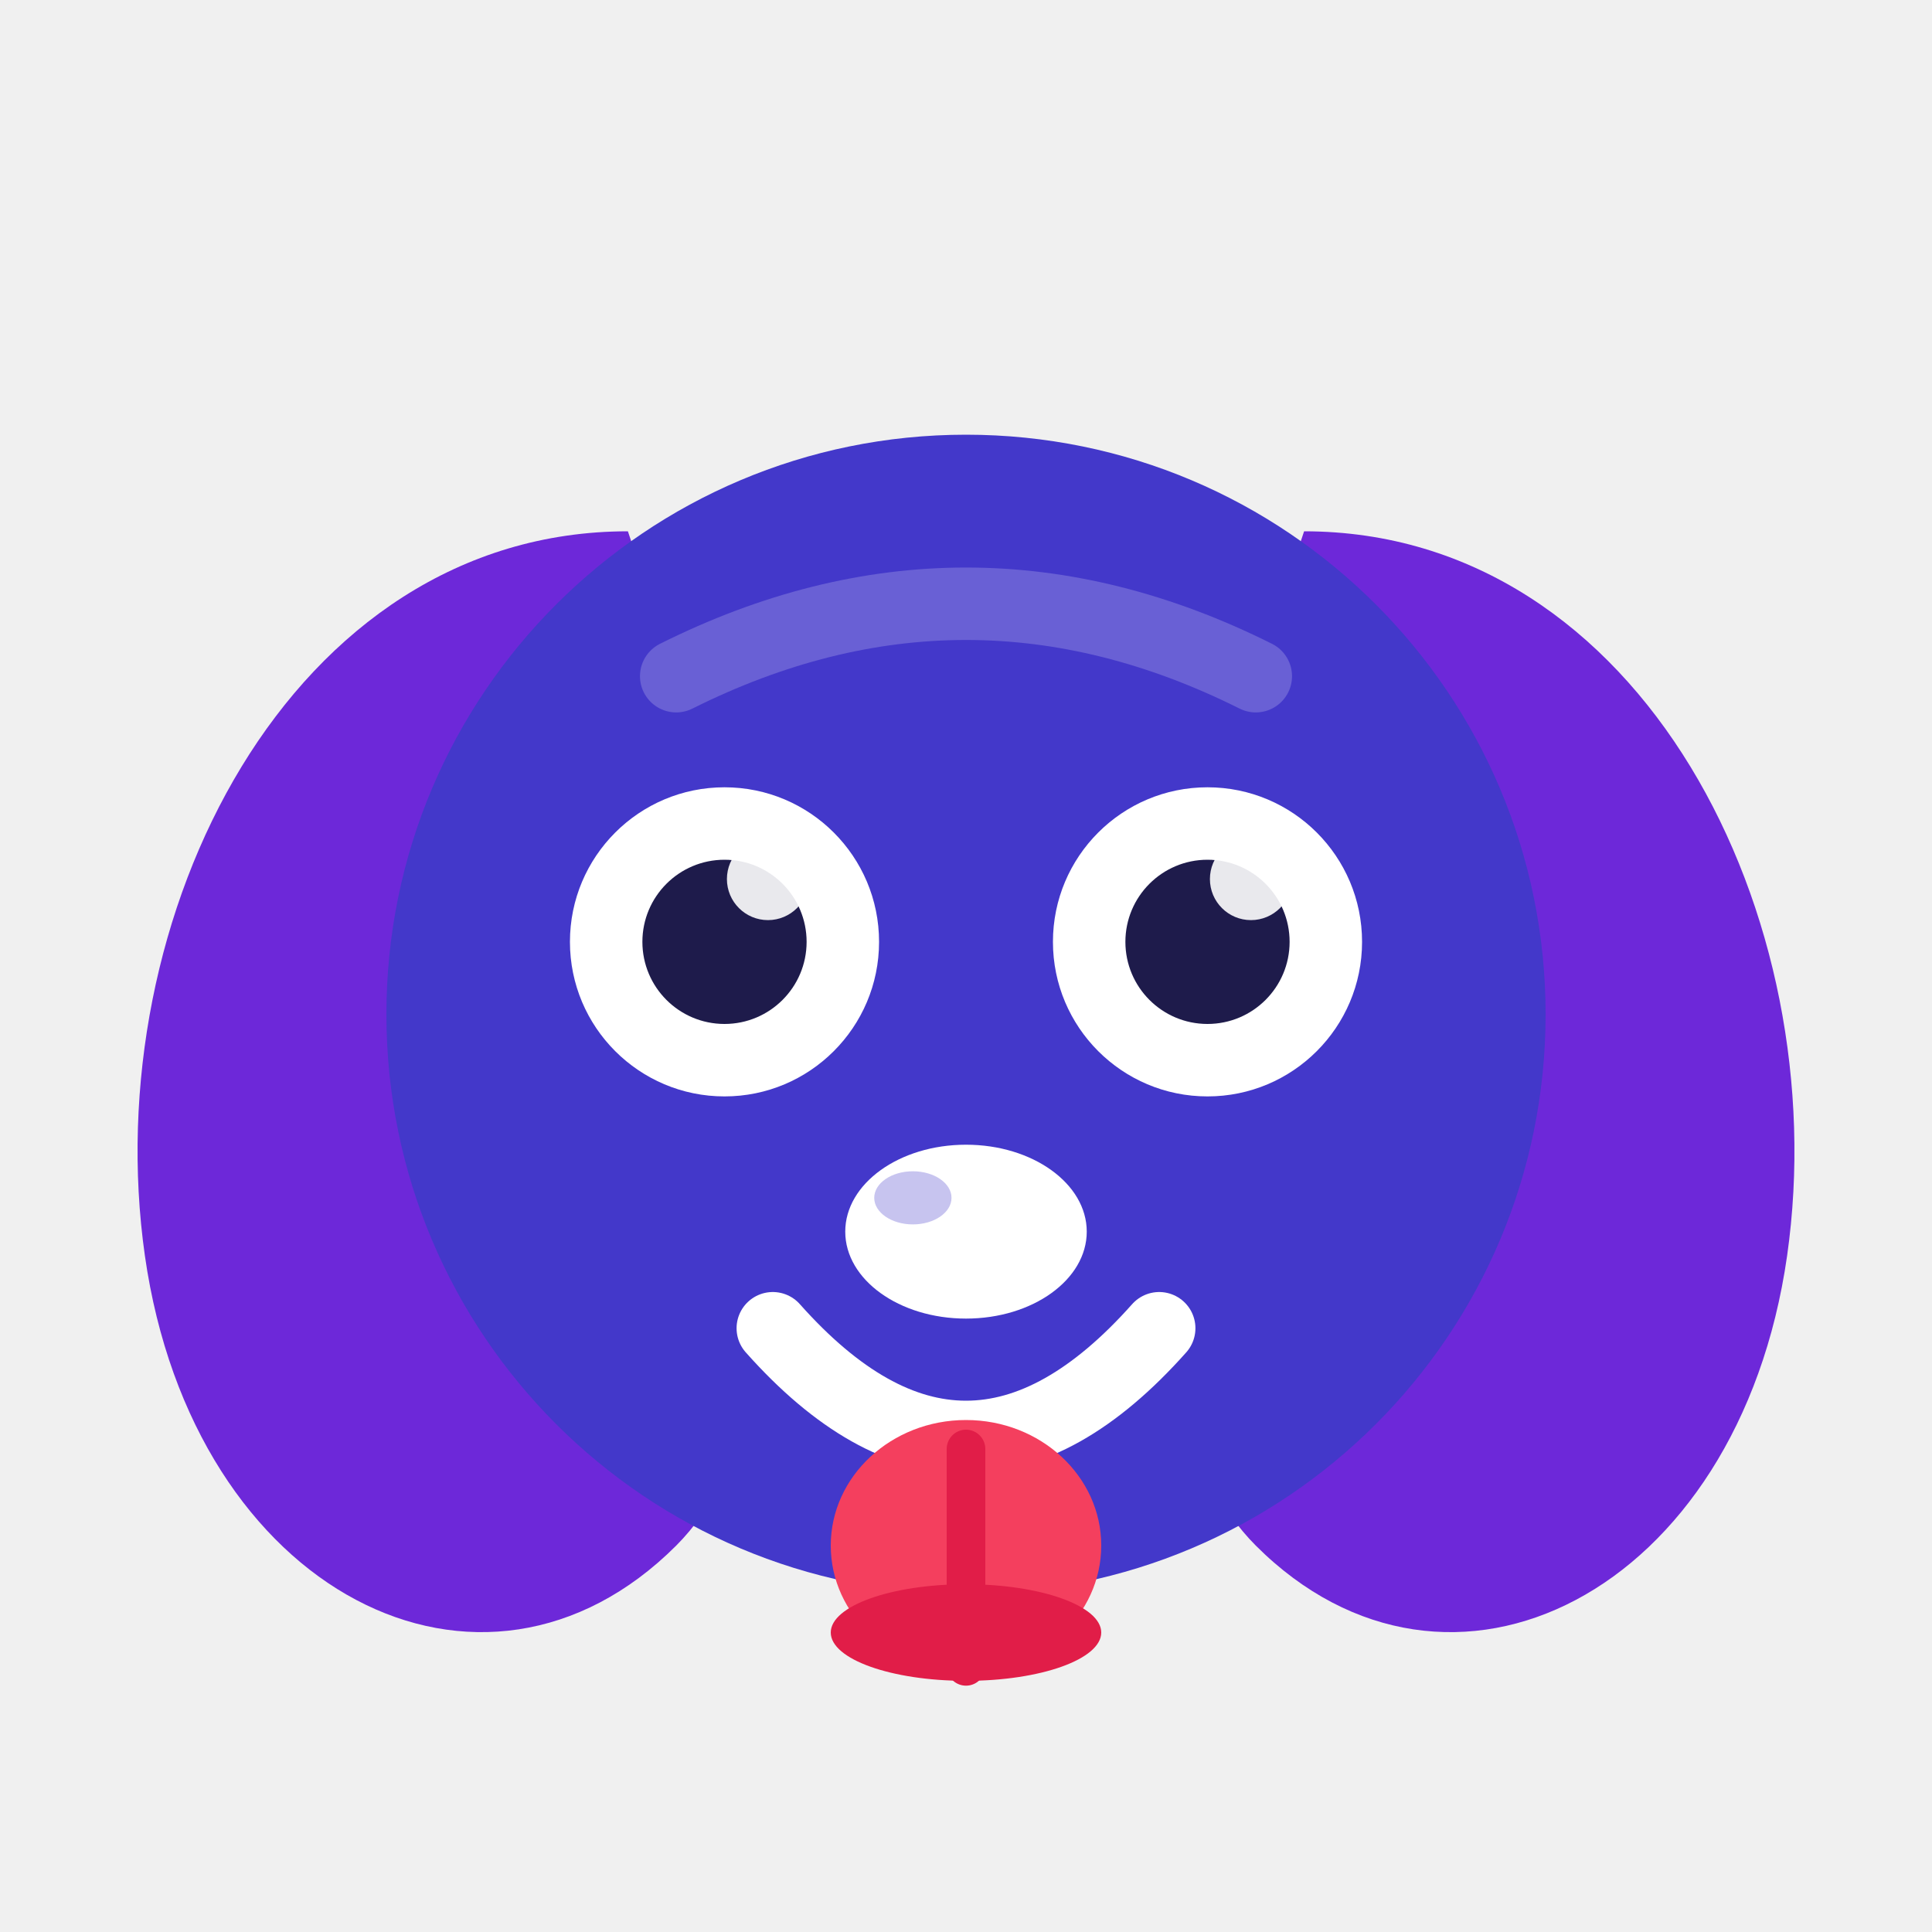
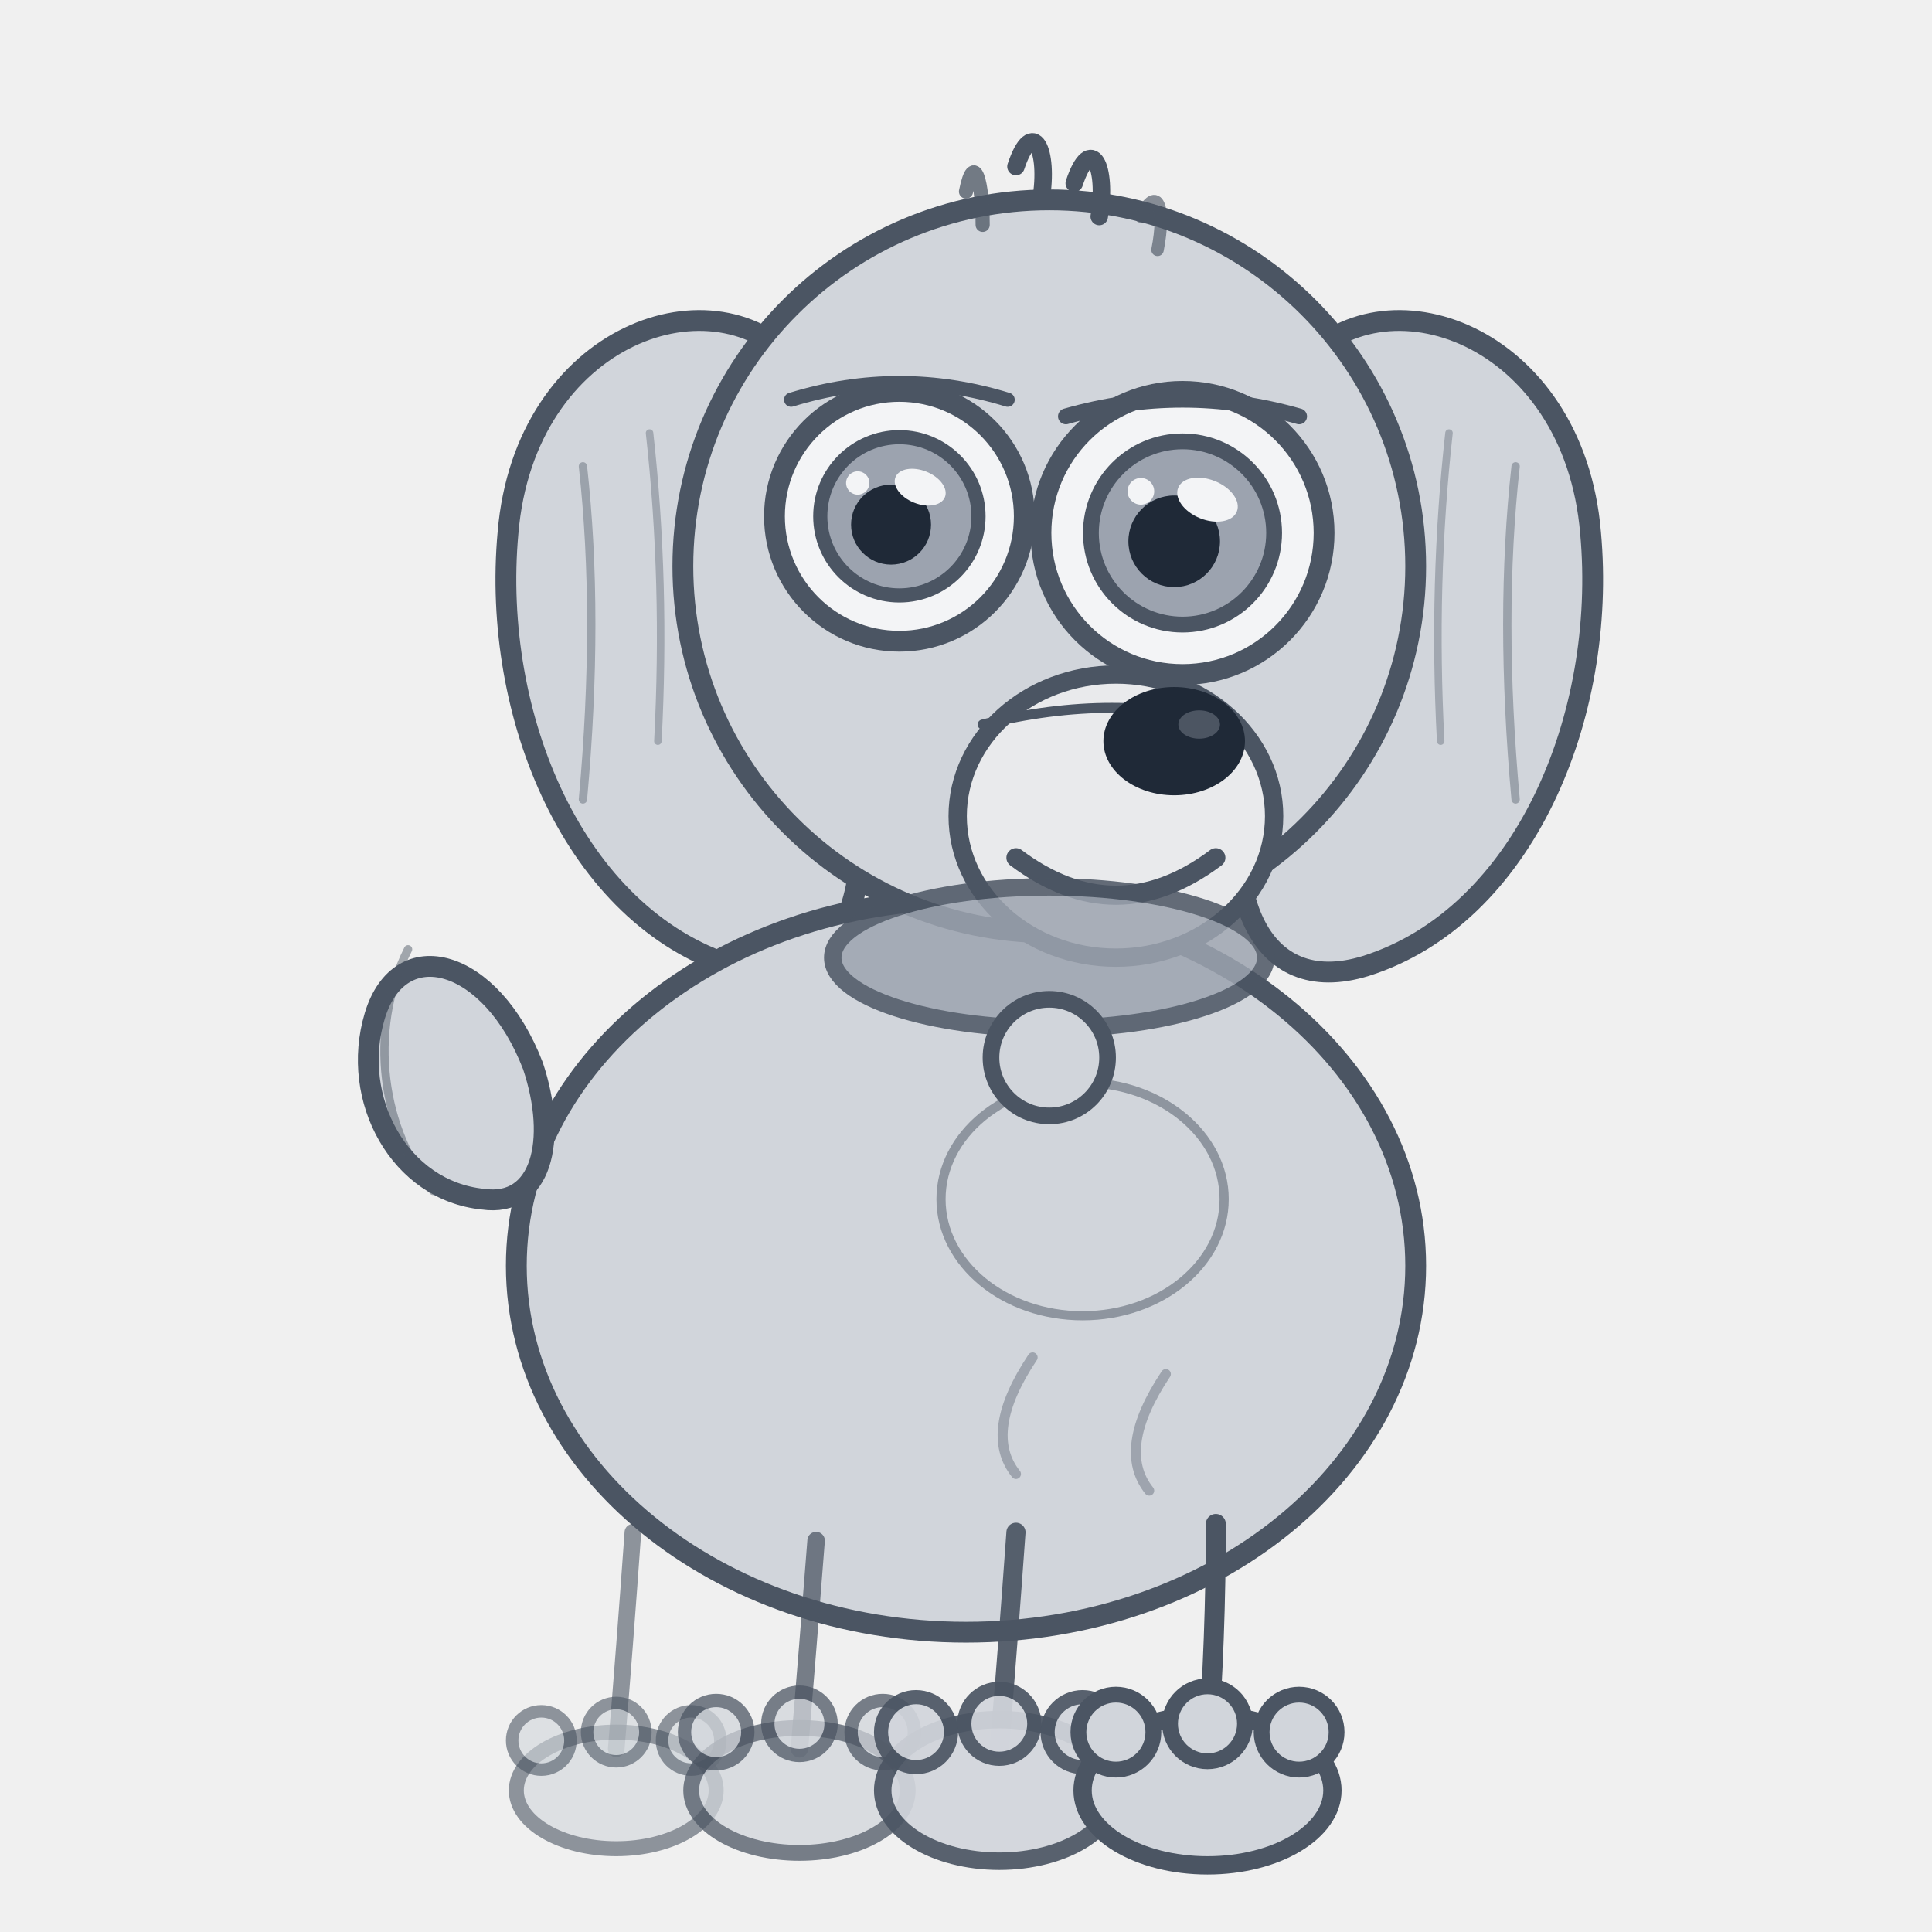
- <svg xmlns="http://www.w3.org/2000/svg" width="512" height="512" viewBox="0 0 40 40" fill="none">
-   <path d="M13 11 C6 11, 2 19, 3 26 C4 33, 10 36, 14 32 C17 29, 17 20, 14 14 Z" fill="#6d28d9" />
-   <path d="M27 11 C34 11, 38 19, 37 26 C36 33, 30 36, 26 32 C23 29, 23 20, 26 14 Z" fill="#6d28d9" />
-   <circle cx="20" cy="21" r="12" fill="#4338ca" />
-   <path d="M14 14 Q20 11 26 14" stroke="white" stroke-width="1.5" stroke-linecap="round" fill="none" opacity=".2" />
-   <circle cx="15" cy="19.5" r="3.2" fill="white" />
-   <circle cx="15" cy="19.5" r="1.7" fill="#1e1b4b" />
-   <circle cx="15.9" cy="18.2" r=".85" fill="white" opacity=".9" />
-   <circle cx="25" cy="19.5" r="3.2" fill="white" />
-   <circle cx="25" cy="19.5" r="1.7" fill="#1e1b4b" />
-   <circle cx="25.9" cy="18.2" r=".85" fill="white" opacity=".9" />
-   <ellipse cx="20" cy="25.5" rx="2.5" ry="1.8" fill="white" />
-   <ellipse cx="18.9" cy="24.8" rx=".8" ry=".55" fill="#4338ca" opacity=".3" />
-   <path d="M16 27.5 Q20 32 24 27.5" stroke="white" stroke-width="1.5" stroke-linecap="round" fill="none" />
-   <ellipse cx="20" cy="32" rx="2.8" ry="2.6" fill="#f43f5e" />
-   <ellipse cx="20" cy="33.8" rx="2.8" ry="1" fill="#e11d48" />
-   <line x1="20" y1="30" x2="20" y2="34.5" stroke="#e11d48" stroke-width=".8" stroke-linecap="round" />
+ <svg xmlns="http://www.w3.org/2000/svg" width="512" height="512" viewBox="0 0 200 232" fill="none">
+   <g transform="scale(-1 1) translate(-200 0)">
+     <path d="M60 44 C50 32, 27 40, 25 64 C23 86, 33 110, 52 116 C65 120, 70 107, 66 90 C62 75, 61 58, 60 44 Z" fill="#d1d5db" stroke="#4b5563" stroke-width="2.5" stroke-linejoin="round" />
+     <path d="M34 56 Q36 74 34 96" stroke="#4b5563" stroke-width="1.0" stroke-linecap="round" opacity=".40" />
+     <path d="M42 52 Q44 70 43 89" stroke="#4b5563" stroke-width="0.9" stroke-linecap="round" opacity=".36" />
+     <path d="M50 50 Q52 66 51 83" stroke="#4b5563" stroke-width="0.9" stroke-linecap="round" opacity=".32" />
+     <path d="M120 44 C130 32, 153 40, 155 64 C157 86, 147 110, 128 116 C115 120, 110 107, 114 90 C118 75, 119 58, 120 44 Z" fill="#d1d5db" stroke="#4b5563" stroke-width="2.5" stroke-linejoin="round" />
+     <path d="M146 56 Q144 74 146 96" stroke="#4b5563" stroke-width="1.0" stroke-linecap="round" opacity=".40" />
+     <path d="M138 52 Q136 70 137 89" stroke="#4b5563" stroke-width="0.9" stroke-linecap="round" opacity=".36" />
+     <path d="M130 50 Q128 66 129 83" stroke="#4b5563" stroke-width="0.9" stroke-linecap="round" opacity=".32" />
+     <ellipse cx="100" cy="152" rx="54" ry="44" fill="#d1d5db" stroke="#4b5563" stroke-width="2.5" />
+     <ellipse cx="86" cy="144" rx="17" ry="14" fill="none" stroke="#4b5563" stroke-width="1.1" opacity=".50" />
+     <path d="M76 165 Q82 174 78 179" stroke="#4b5563" stroke-width="1.2" stroke-linecap="round" opacity=".38" />
+     <path d="M92 163 Q98 172 94 177" stroke="#4b5563" stroke-width="1.2" stroke-linecap="round" opacity=".38" />
+     <path d="M140 184 Q141 198 142 210" stroke="#4b5563" stroke-width="2.0" stroke-linecap="round" opacity=".60" />
+     <ellipse cx="142" cy="215" rx="12" ry="7" fill="#d1d5db" stroke="#4b5563" stroke-width="1.8" opacity=".60" />
+     <circle cx="133" cy="209" r="3.5" fill="#d1d5db" stroke="#4b5563" stroke-width="1.5" opacity=".60" />
+     <circle cx="142" cy="208" r="3.5" fill="#d1d5db" stroke="#4b5563" stroke-width="1.5" opacity=".60" />
+     <circle cx="151" cy="209" r="3.5" fill="#d1d5db" stroke="#4b5563" stroke-width="1.5" opacity=".60" />
+     <path d="M118 185 Q119 198 120 210" stroke="#4b5563" stroke-width="2.1" stroke-linecap="round" opacity=".74" />
+     <ellipse cx="120" cy="215" rx="13" ry="7.5" fill="#d1d5db" stroke="#4b5563" stroke-width="1.9" opacity=".74" />
+     <circle cx="110" cy="208" r="3.8" fill="#d1d5db" stroke="#4b5563" stroke-width="1.6" opacity=".74" />
+     <circle cx="120" cy="207" r="3.8" fill="#d1d5db" stroke="#4b5563" stroke-width="1.6" opacity=".74" />
+     <circle cx="130" cy="208" r="3.8" fill="#d1d5db" stroke="#4b5563" stroke-width="1.6" opacity=".74" />
+     <path d="M152 128 C157 115, 168 112, 171 122 C174 132, 168 143, 158 144 C151 145, 149 137, 152 128 Z" fill="#d1d5db" stroke="#4b5563" stroke-width="2.5" stroke-linejoin="round" />
+     <path d="M167 114 C172 124, 170 136, 164 143" stroke="#4b5563" stroke-width="1.0" stroke-linecap="round" opacity=".48" />
+     <path d="M94 184 Q95 198 96 210" stroke="#4b5563" stroke-width="2.3" stroke-linecap="round" opacity=".92" />
+     <ellipse cx="96" cy="215" rx="14" ry="8.5" fill="#d1d5db" stroke="#4b5563" stroke-width="2.1" opacity=".92" />
+     <circle cx="86" cy="208" r="4.2" fill="#d1d5db" stroke="#4b5563" stroke-width="1.7" opacity=".92" />
+     <circle cx="96" cy="207" r="4.2" fill="#d1d5db" stroke="#4b5563" stroke-width="1.7" opacity=".92" />
+     <circle cx="106" cy="208" r="4.2" fill="#d1d5db" stroke="#4b5563" stroke-width="1.7" opacity=".92" />
+     <path d="M70 183 Q70 197 71 210" stroke="#4b5563" stroke-width="2.4" stroke-linecap="round" />
+     <ellipse cx="71" cy="215" rx="15" ry="9" fill="#d1d5db" stroke="#4b5563" stroke-width="2.2" />
+     <circle cx="60" cy="208" r="4.5" fill="#d1d5db" stroke="#4b5563" stroke-width="1.9" />
+     <circle cx="71" cy="207" r="4.5" fill="#d1d5db" stroke="#4b5563" stroke-width="1.9" />
+     <circle cx="82" cy="208" r="4.5" fill="#d1d5db" stroke="#4b5563" stroke-width="1.9" />
+     <circle cx="90" cy="68" r="44" fill="#d1d5db" stroke="#4b5563" stroke-width="2.5" />
+     <path d="M84 26 C83 20, 85 16, 87 22" stroke="#4b5563" stroke-width="2.1" stroke-linecap="round" />
+     <path d="M91 24 C90 18, 92 14, 94 20" stroke="#4b5563" stroke-width="2.1" stroke-linecap="round" />
+     <path d="M98 27 C98 22, 99 18, 100 23" stroke="#4b5563" stroke-width="1.7" stroke-linecap="round" opacity=".76" />
+     <path d="M77 30 C76 25, 77 22, 79 26" stroke="#4b5563" stroke-width="1.5" stroke-linecap="round" opacity=".64" />
+     <circle cx="74" cy="64" r="17" fill="#f3f4f6" stroke="#4b5563" stroke-width="2.5" />
+     <circle cx="74" cy="64" r="11" fill="#9ca3af" stroke="#4b5563" stroke-width="1.9" />
+     <circle cx="75" cy="65" r="5.5" fill="#1f2937" />
+     <ellipse cx="71" cy="60" rx="3.8" ry="2.4" fill="#f3f4f6" transform="rotate(-22 71 60)" />
+     <circle cx="79" cy="59" r="1.6" fill="#f3f4f6" />
+     <path d="M60 50 Q74 46 88 50" stroke="#4b5563" stroke-width="1.9" stroke-linecap="round" />
+     <circle cx="108" cy="62" r="15" fill="#f3f4f6" stroke="#4b5563" stroke-width="2.5" />
+     <circle cx="108" cy="62" r="9.5" fill="#9ca3af" stroke="#4b5563" stroke-width="1.7" />
+     <circle cx="109" cy="63" r="4.8" fill="#1f2937" />
+     <ellipse cx="105.5" cy="58.5" rx="3.2" ry="2.0" fill="#f3f4f6" transform="rotate(-22 105.5 58.5)" />
+     <circle cx="113" cy="58" r="1.4" fill="#f3f4f6" />
+     <path d="M95 48 Q108 44 121 48" stroke="#4b5563" stroke-width="1.7" stroke-linecap="round" />
+     <ellipse cx="82" cy="98" rx="19" ry="17" fill="#e9eaec" stroke="#4b5563" stroke-width="2.2" />
+     <path d="M68 87 Q82 83 98 87" stroke="#4b5563" stroke-width="1.2" stroke-linecap="round" />
+     <ellipse cx="75" cy="89" rx="8.5" ry="6.5" fill="#1f2937" />
+     <ellipse cx="72" cy="87" rx="2.5" ry="1.7" fill="#9ca3af" opacity=".36" />
+     <path d="M70 103 Q82 112 94 103" stroke="#4b5563" stroke-width="2.3" stroke-linecap="round" />
+     <ellipse cx="90" cy="115" rx="26" ry="8.5" fill="#9ca3af" stroke="#4b5563" stroke-width="2.1" opacity=".85" />
+     <circle cx="90" cy="127" r="7" fill="#d1d5db" stroke="#4b5563" stroke-width="2.0" />
+   </g>
</svg>
